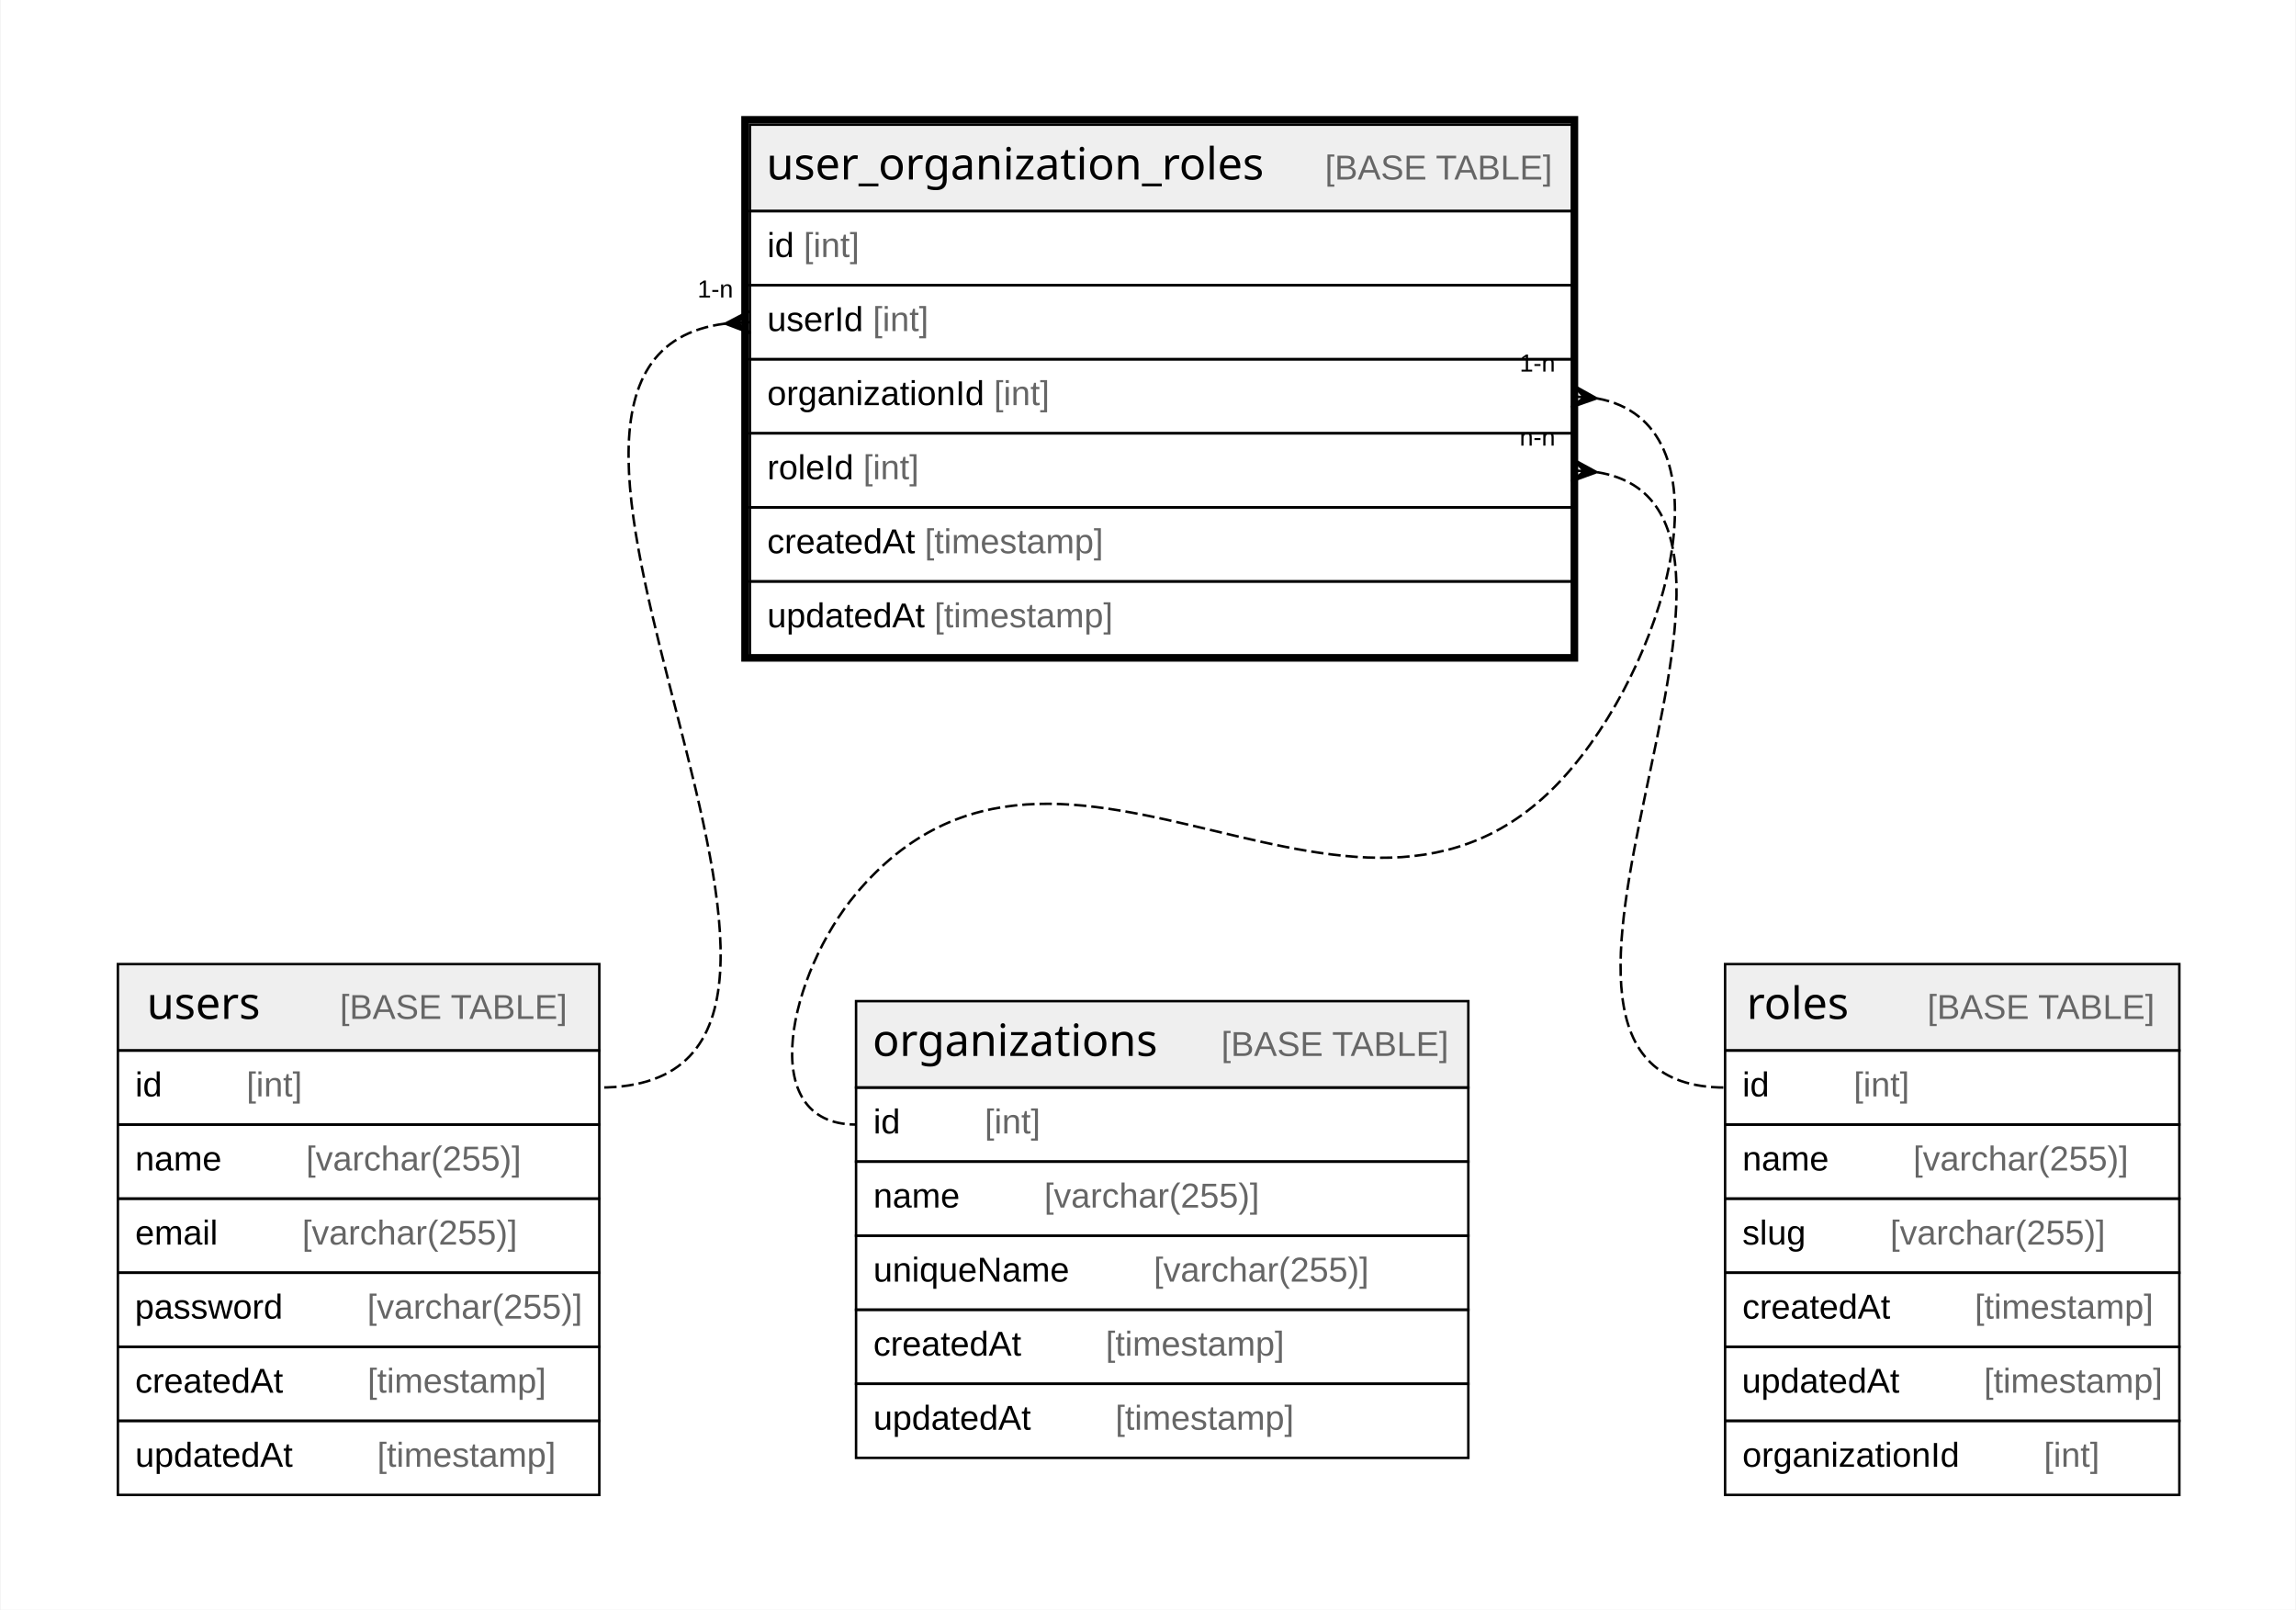
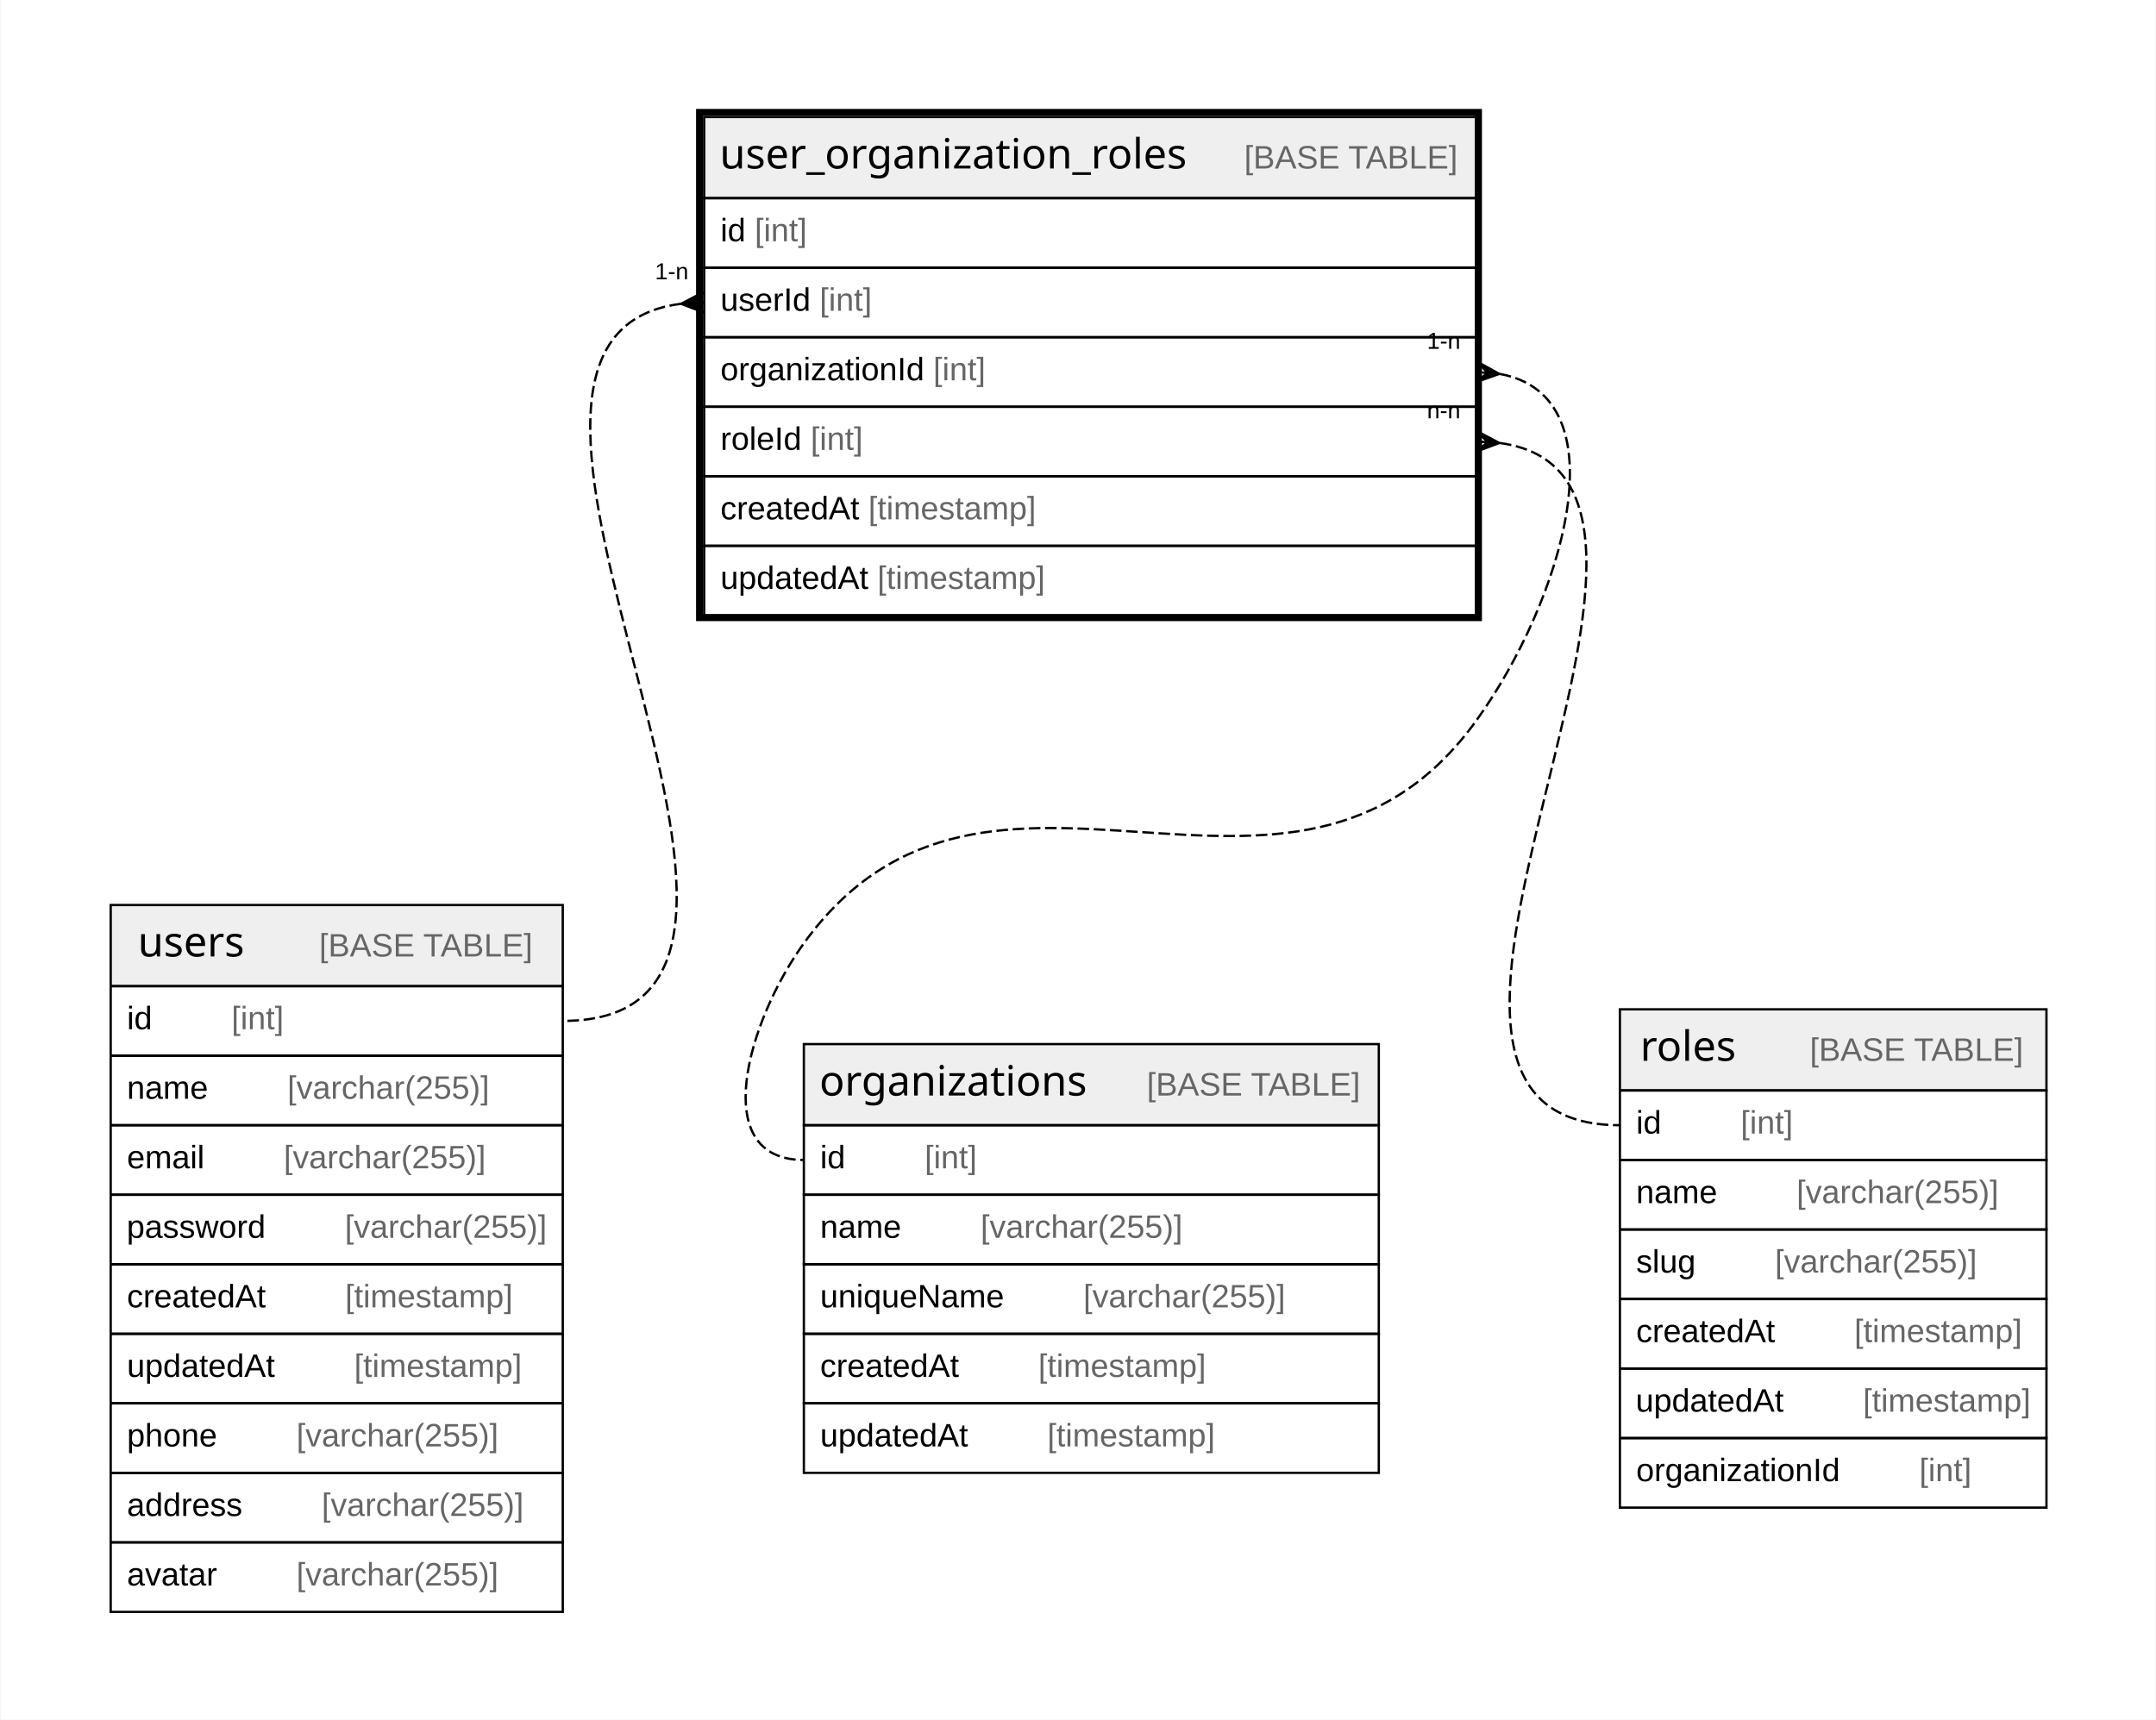
- <svg xmlns="http://www.w3.org/2000/svg" width="930pt" height="652pt" viewBox="0.00 0.00 929.50 652.00">
-   <g id="graph0" class="graph" transform="scale(1 1) rotate(0) translate(4 648)">
-     <polygon fill="#ffffff" stroke="transparent" points="-4,4 -4,-648 925.5,-648 925.5,4 -4,4" />
+ <svg xmlns="http://www.w3.org/2000/svg" width="930pt" height="742pt" viewBox="0.00 0.00 929.50 742.00">
+   <g id="graph0" class="graph" transform="scale(1 1) rotate(0) translate(4 738)">
+     <polygon fill="#ffffff" stroke="transparent" points="-4,4 -4,-738 925.5,-738 925.5,4 -4,4" />
    <g id="node1" class="node">
-       <polygon fill="#efefef" stroke="transparent" points="299.5,-562.5 299.5,-597.5 632.5,-597.5 632.5,-562.5 299.5,-562.5" />
-       <polygon fill="none" stroke="#000000" points="299.5,-562.5 299.5,-597.5 632.5,-597.5 632.5,-562.5 299.5,-562.5" />
-       <text text-anchor="start" x="306.195" y="-575.3" font-family="Arial Bold" font-size="18.00" fill="#000000">user_organization_roles</text>
-       <text text-anchor="start" x="498.237" y="-575.3" font-family="Arial" font-size="14.00" fill="#000000">    </text>
-       <text text-anchor="start" x="532.442" y="-575.3" font-family="Arial" font-size="14.00" fill="#666666">[BASE TABLE]</text>
+       <polygon fill="#efefef" stroke="transparent" points="299.5,-652.5 299.5,-687.5 632.5,-687.5 632.5,-652.5 299.5,-652.5" />
+       <polygon fill="none" stroke="#000000" points="299.5,-652.5 299.5,-687.5 632.5,-687.5 632.5,-652.5 299.5,-652.5" />
+       <text text-anchor="start" x="306.195" y="-665.3" font-family="Arial Bold" font-size="18.00" fill="#000000">user_organization_roles</text>
+       <text text-anchor="start" x="498.237" y="-665.3" font-family="Arial" font-size="14.00" fill="#000000">    </text>
+       <text text-anchor="start" x="532.442" y="-665.3" font-family="Arial" font-size="14.00" fill="#666666">[BASE TABLE]</text>
+       <polygon fill="none" stroke="#000000" points="299.5,-622.5 299.5,-652.5 632.5,-652.5 632.5,-622.5 299.5,-622.5" />
+       <text text-anchor="start" x="306.5" y="-633.9" font-family="Arial" font-size="14.00" fill="#000000">id </text>
+       <text text-anchor="start" x="321.28" y="-633.9" font-family="Arial" font-size="14.00" fill="#666666">[int]</text>
+       <polygon fill="none" stroke="#000000" points="299.5,-592.5 299.5,-622.5 632.5,-622.5 632.5,-592.5 299.5,-592.5" />
+       <text text-anchor="start" x="306.5" y="-603.9" font-family="Arial" font-size="14.00" fill="#000000">userId </text>
+       <text text-anchor="start" x="349.29" y="-603.9" font-family="Arial" font-size="14.00" fill="#666666">[int]</text>
+       <polygon fill="none" stroke="#000000" points="299.5,-562.5 299.5,-592.5 632.5,-592.5 632.5,-562.5 299.5,-562.5" />
+       <text text-anchor="start" x="306.5" y="-573.9" font-family="Arial" font-size="14.00" fill="#000000">organizationId </text>
+       <text text-anchor="start" x="398.306" y="-573.9" font-family="Arial" font-size="14.00" fill="#666666">[int]</text>
      <polygon fill="none" stroke="#000000" points="299.5,-532.5 299.5,-562.5 632.5,-562.5 632.5,-532.5 299.5,-532.5" />
-       <text text-anchor="start" x="306.5" y="-543.9" font-family="Arial" font-size="14.00" fill="#000000">id </text>
-       <text text-anchor="start" x="321.28" y="-543.9" font-family="Arial" font-size="14.00" fill="#666666">[int]</text>
+       <text text-anchor="start" x="306.5" y="-543.9" font-family="Arial" font-size="14.00" fill="#000000">roleId </text>
+       <text text-anchor="start" x="345.396" y="-543.9" font-family="Arial" font-size="14.00" fill="#666666">[int]</text>
      <polygon fill="none" stroke="#000000" points="299.5,-502.5 299.5,-532.5 632.5,-532.5 632.5,-502.5 299.5,-502.5" />
-       <text text-anchor="start" x="306.5" y="-513.9" font-family="Arial" font-size="14.00" fill="#000000">userId </text>
-       <text text-anchor="start" x="349.29" y="-513.9" font-family="Arial" font-size="14.00" fill="#666666">[int]</text>
+       <text text-anchor="start" x="306.5" y="-513.9" font-family="Arial" font-size="14.00" fill="#000000">createdAt </text>
+       <text text-anchor="start" x="370.299" y="-513.9" font-family="Arial" font-size="14.00" fill="#666666">[timestamp]</text>
      <polygon fill="none" stroke="#000000" points="299.5,-472.5 299.5,-502.5 632.5,-502.5 632.5,-472.5 299.5,-472.5" />
-       <text text-anchor="start" x="306.5" y="-483.9" font-family="Arial" font-size="14.00" fill="#000000">organizationId </text>
-       <text text-anchor="start" x="398.306" y="-483.9" font-family="Arial" font-size="14.00" fill="#666666">[int]</text>
-       <polygon fill="none" stroke="#000000" points="299.5,-442.5 299.5,-472.5 632.5,-472.5 632.5,-442.5 299.5,-442.5" />
-       <text text-anchor="start" x="306.5" y="-453.9" font-family="Arial" font-size="14.00" fill="#000000">roleId </text>
-       <text text-anchor="start" x="345.396" y="-453.9" font-family="Arial" font-size="14.00" fill="#666666">[int]</text>
-       <polygon fill="none" stroke="#000000" points="299.5,-412.5 299.5,-442.5 632.5,-442.5 632.5,-412.5 299.5,-412.5" />
-       <text text-anchor="start" x="306.5" y="-423.9" font-family="Arial" font-size="14.00" fill="#000000">createdAt </text>
-       <text text-anchor="start" x="370.299" y="-423.9" font-family="Arial" font-size="14.00" fill="#666666">[timestamp]</text>
-       <polygon fill="none" stroke="#000000" points="299.5,-382.5 299.5,-412.5 632.5,-412.5 632.5,-382.5 299.5,-382.5" />
-       <text text-anchor="start" x="306.5" y="-393.9" font-family="Arial" font-size="14.00" fill="#000000">updatedAt </text>
-       <text text-anchor="start" x="374.204" y="-393.9" font-family="Arial" font-size="14.00" fill="#666666">[timestamp]</text>
-       <polygon fill="none" stroke="#000000" stroke-width="3" points="297.5,-381.5 297.5,-599.5 633.5,-599.5 633.5,-381.5 297.5,-381.5" />
+       <text text-anchor="start" x="306.5" y="-483.9" font-family="Arial" font-size="14.00" fill="#000000">updatedAt </text>
+       <text text-anchor="start" x="374.204" y="-483.9" font-family="Arial" font-size="14.00" fill="#666666">[timestamp]</text>
+       <polygon fill="none" stroke="#000000" stroke-width="3" points="297.5,-471.5 297.5,-689.5 633.5,-689.5 633.5,-471.5 297.5,-471.5" />
    </g>
    <g id="node2" class="node">
-       <polygon fill="#efefef" stroke="transparent" points="43.5,-222.5 43.5,-257.5 238.5,-257.5 238.5,-222.5 43.5,-222.5" />
-       <polygon fill="none" stroke="#000000" points="43.5,-222.5 43.5,-257.5 238.5,-257.5 238.5,-222.5 43.5,-222.5" />
-       <text text-anchor="start" x="55.214" y="-235.3" font-family="Arial Bold" font-size="18.00" fill="#000000">users</text>
-       <text text-anchor="start" x="99.218" y="-235.3" font-family="Arial" font-size="14.00" fill="#000000">    </text>
-       <text text-anchor="start" x="133.423" y="-235.3" font-family="Arial" font-size="14.00" fill="#666666">[BASE TABLE]</text>
+       <polygon fill="#efefef" stroke="transparent" points="43.5,-312.5 43.5,-347.5 238.5,-347.5 238.5,-312.5 43.5,-312.5" />
+       <polygon fill="none" stroke="#000000" points="43.5,-312.5 43.5,-347.5 238.5,-347.5 238.5,-312.5 43.5,-312.5" />
+       <text text-anchor="start" x="55.214" y="-325.3" font-family="Arial Bold" font-size="18.00" fill="#000000">users</text>
+       <text text-anchor="start" x="99.218" y="-325.3" font-family="Arial" font-size="14.00" fill="#000000">    </text>
+       <text text-anchor="start" x="133.423" y="-325.3" font-family="Arial" font-size="14.00" fill="#666666">[BASE TABLE]</text>
+       <polygon fill="none" stroke="#000000" points="43.5,-282.5 43.5,-312.5 238.5,-312.5 238.5,-282.5 43.5,-282.5" />
+       <text text-anchor="start" x="50.5" y="-293.9" font-family="Arial" font-size="14.00" fill="#000000">id    </text>
+       <text text-anchor="start" x="95.594" y="-293.9" font-family="Arial" font-size="14.00" fill="#666666">[int]</text>
+       <polygon fill="none" stroke="#000000" points="43.5,-252.5 43.5,-282.5 238.5,-282.5 238.5,-252.5 43.5,-252.5" />
+       <text text-anchor="start" x="50.5" y="-263.9" font-family="Arial" font-size="14.00" fill="#000000">name    </text>
+       <text text-anchor="start" x="119.713" y="-263.9" font-family="Arial" font-size="14.00" fill="#666666">[varchar(255)]</text>
+       <polygon fill="none" stroke="#000000" points="43.5,-222.5 43.5,-252.5 238.5,-252.5 238.5,-222.5 43.5,-222.5" />
+       <text text-anchor="start" x="50.5" y="-233.9" font-family="Arial" font-size="14.00" fill="#000000">email    </text>
+       <text text-anchor="start" x="118.144" y="-233.9" font-family="Arial" font-size="14.00" fill="#666666">[varchar(255)]</text>
      <polygon fill="none" stroke="#000000" points="43.5,-192.5 43.5,-222.5 238.5,-222.5 238.5,-192.5 43.5,-192.5" />
-       <text text-anchor="start" x="50.5" y="-203.9" font-family="Arial" font-size="14.00" fill="#000000">id    </text>
-       <text text-anchor="start" x="95.594" y="-203.9" font-family="Arial" font-size="14.00" fill="#666666">[int]</text>
+       <text text-anchor="start" x="50.389" y="-203.9" font-family="Arial" font-size="14.00" fill="#000000">password    </text>
+       <text text-anchor="start" x="144.492" y="-203.9" font-family="Arial" font-size="14.00" fill="#666666">[varchar(255)]</text>
      <polygon fill="none" stroke="#000000" points="43.5,-162.5 43.5,-192.5 238.5,-192.5 238.5,-162.5 43.5,-162.5" />
-       <text text-anchor="start" x="50.5" y="-173.9" font-family="Arial" font-size="14.00" fill="#000000">name    </text>
-       <text text-anchor="start" x="119.713" y="-173.9" font-family="Arial" font-size="14.00" fill="#666666">[varchar(255)]</text>
+       <text text-anchor="start" x="50.5" y="-173.9" font-family="Arial" font-size="14.00" fill="#000000">createdAt    </text>
+       <text text-anchor="start" x="144.614" y="-173.9" font-family="Arial" font-size="14.00" fill="#666666">[timestamp]</text>
      <polygon fill="none" stroke="#000000" points="43.5,-132.5 43.5,-162.5 238.5,-162.5 238.5,-132.5 43.5,-132.5" />
-       <text text-anchor="start" x="50.5" y="-143.9" font-family="Arial" font-size="14.00" fill="#000000">email    </text>
-       <text text-anchor="start" x="118.144" y="-143.9" font-family="Arial" font-size="14.00" fill="#666666">[varchar(255)]</text>
+       <text text-anchor="start" x="50.5" y="-143.9" font-family="Arial" font-size="14.00" fill="#000000">updatedAt    </text>
+       <text text-anchor="start" x="148.518" y="-143.9" font-family="Arial" font-size="14.00" fill="#666666">[timestamp]</text>
      <polygon fill="none" stroke="#000000" points="43.5,-102.5 43.5,-132.5 238.5,-132.5 238.5,-102.5 43.5,-102.5" />
-       <text text-anchor="start" x="50.389" y="-113.9" font-family="Arial" font-size="14.00" fill="#000000">password    </text>
-       <text text-anchor="start" x="144.492" y="-113.9" font-family="Arial" font-size="14.00" fill="#666666">[varchar(255)]</text>
+       <text text-anchor="start" x="50.5" y="-113.9" font-family="Arial" font-size="14.00" fill="#000000">phone    </text>
+       <text text-anchor="start" x="123.618" y="-113.9" font-family="Arial" font-size="14.00" fill="#666666">[varchar(255)]</text>
      <polygon fill="none" stroke="#000000" points="43.5,-72.5 43.5,-102.5 238.5,-102.5 238.5,-72.5 43.5,-72.5" />
-       <text text-anchor="start" x="50.5" y="-83.9" font-family="Arial" font-size="14.00" fill="#000000">createdAt    </text>
-       <text text-anchor="start" x="144.614" y="-83.9" font-family="Arial" font-size="14.00" fill="#666666">[timestamp]</text>
+       <text text-anchor="start" x="50.5" y="-83.9" font-family="Arial" font-size="14.00" fill="#000000">address    </text>
+       <text text-anchor="start" x="134.496" y="-83.9" font-family="Arial" font-size="14.00" fill="#666666">[varchar(255)]</text>
      <polygon fill="none" stroke="#000000" points="43.5,-42.5 43.5,-72.5 238.5,-72.5 238.5,-42.5 43.5,-42.5" />
-       <text text-anchor="start" x="50.5" y="-53.9" font-family="Arial" font-size="14.00" fill="#000000">updatedAt    </text>
-       <text text-anchor="start" x="148.518" y="-53.9" font-family="Arial" font-size="14.00" fill="#666666">[timestamp]</text>
+       <text text-anchor="start" x="50.5" y="-53.9" font-family="Arial" font-size="14.00" fill="#000000">avatar    </text>
+       <text text-anchor="start" x="123.604" y="-53.9" font-family="Arial" font-size="14.00" fill="#666666">[varchar(255)]</text>
    </g>
    <g id="edge1" class="edge">
-       <path fill="none" stroke="#000000" stroke-dasharray="5,2" d="M289.489,-516.911C170.012,-501.958 375.354,-207.5 238.5,-207.5" />
-       <polygon fill="#000000" stroke="#000000" points="289.517,-516.912 299.236,-521.992 294.509,-517.206 299.5,-517.5 299.5,-517.5 299.5,-517.5 294.509,-517.206 299.764,-513.008 289.517,-516.912 289.517,-516.912" />
-       <text text-anchor="start" x="278.276" y="-527.5" font-family="Arial" font-size="10.00" fill="#000000">1-n</text>
+       <path fill="none" stroke="#000000" stroke-dasharray="5,2" d="M289.489,-606.911C170.012,-591.958 375.354,-297.5 238.5,-297.5" />
+       <polygon fill="#000000" stroke="#000000" points="289.517,-606.912 299.236,-611.992 294.509,-607.206 299.5,-607.5 299.5,-607.5 299.5,-607.5 294.509,-607.206 299.764,-603.008 289.517,-606.912 289.517,-606.912" />
+       <text text-anchor="start" x="278.276" y="-617.5" font-family="Arial" font-size="10.00" fill="#000000">1-n</text>
    </g>
    <g id="node3" class="node">
-       <polygon fill="#efefef" stroke="transparent" points="342.5,-207.5 342.5,-242.5 590.5,-242.5 590.5,-207.5 342.5,-207.5" />
-       <polygon fill="none" stroke="#000000" points="342.5,-207.5 342.5,-242.5 590.5,-242.5 590.5,-207.5 342.5,-207.5" />
-       <text text-anchor="start" x="349.203" y="-220.3" font-family="Arial Bold" font-size="18.00" fill="#000000">organizations</text>
-       <text text-anchor="start" x="456.229" y="-220.3" font-family="Arial" font-size="14.00" fill="#000000">    </text>
-       <text text-anchor="start" x="490.434" y="-220.3" font-family="Arial" font-size="14.00" fill="#666666">[BASE TABLE]</text>
-       <polygon fill="none" stroke="#000000" points="342.5,-177.5 342.5,-207.5 590.5,-207.5 590.5,-177.5 342.5,-177.5" />
-       <text text-anchor="start" x="349.5" y="-188.9" font-family="Arial" font-size="14.00" fill="#000000">id    </text>
-       <text text-anchor="start" x="394.594" y="-188.9" font-family="Arial" font-size="14.00" fill="#666666">[int]</text>
-       <polygon fill="none" stroke="#000000" points="342.5,-147.5 342.5,-177.5 590.5,-177.5 590.5,-147.5 342.5,-147.5" />
-       <text text-anchor="start" x="349.5" y="-158.9" font-family="Arial" font-size="14.00" fill="#000000">name    </text>
-       <text text-anchor="start" x="418.713" y="-158.9" font-family="Arial" font-size="14.00" fill="#666666">[varchar(255)]</text>
-       <polygon fill="none" stroke="#000000" points="342.5,-117.5 342.5,-147.5 590.5,-147.5 590.5,-117.5 342.5,-117.5" />
-       <text text-anchor="start" x="349.5" y="-128.9" font-family="Arial" font-size="14.00" fill="#000000">uniqueName    </text>
-       <text text-anchor="start" x="463.057" y="-128.9" font-family="Arial" font-size="14.00" fill="#666666">[varchar(255)]</text>
-       <polygon fill="none" stroke="#000000" points="342.5,-87.5 342.5,-117.5 590.5,-117.5 590.5,-87.5 342.5,-87.5" />
-       <text text-anchor="start" x="349.5" y="-98.9" font-family="Arial" font-size="14.00" fill="#000000">createdAt    </text>
-       <text text-anchor="start" x="443.614" y="-98.9" font-family="Arial" font-size="14.00" fill="#666666">[timestamp]</text>
-       <polygon fill="none" stroke="#000000" points="342.5,-57.5 342.5,-87.5 590.5,-87.5 590.5,-57.5 342.5,-57.5" />
-       <text text-anchor="start" x="349.5" y="-68.9" font-family="Arial" font-size="14.00" fill="#000000">updatedAt    </text>
-       <text text-anchor="start" x="447.518" y="-68.9" font-family="Arial" font-size="14.00" fill="#666666">[timestamp]</text>
+       <polygon fill="#efefef" stroke="transparent" points="342.5,-252.5 342.5,-287.5 590.5,-287.5 590.5,-252.5 342.5,-252.5" />
+       <polygon fill="none" stroke="#000000" points="342.5,-252.5 342.5,-287.5 590.5,-287.5 590.5,-252.5 342.5,-252.5" />
+       <text text-anchor="start" x="349.203" y="-265.3" font-family="Arial Bold" font-size="18.00" fill="#000000">organizations</text>
+       <text text-anchor="start" x="456.229" y="-265.3" font-family="Arial" font-size="14.00" fill="#000000">    </text>
+       <text text-anchor="start" x="490.434" y="-265.3" font-family="Arial" font-size="14.00" fill="#666666">[BASE TABLE]</text>
+       <polygon fill="none" stroke="#000000" points="342.5,-222.5 342.5,-252.5 590.5,-252.5 590.5,-222.5 342.5,-222.5" />
+       <text text-anchor="start" x="349.5" y="-233.9" font-family="Arial" font-size="14.00" fill="#000000">id    </text>
+       <text text-anchor="start" x="394.594" y="-233.9" font-family="Arial" font-size="14.00" fill="#666666">[int]</text>
+       <polygon fill="none" stroke="#000000" points="342.5,-192.5 342.5,-222.5 590.5,-222.5 590.5,-192.5 342.5,-192.5" />
+       <text text-anchor="start" x="349.5" y="-203.9" font-family="Arial" font-size="14.00" fill="#000000">name    </text>
+       <text text-anchor="start" x="418.713" y="-203.9" font-family="Arial" font-size="14.00" fill="#666666">[varchar(255)]</text>
+       <polygon fill="none" stroke="#000000" points="342.5,-162.5 342.5,-192.5 590.5,-192.5 590.5,-162.5 342.5,-162.5" />
+       <text text-anchor="start" x="349.5" y="-173.9" font-family="Arial" font-size="14.00" fill="#000000">uniqueName    </text>
+       <text text-anchor="start" x="463.057" y="-173.9" font-family="Arial" font-size="14.00" fill="#666666">[varchar(255)]</text>
+       <polygon fill="none" stroke="#000000" points="342.5,-132.5 342.5,-162.5 590.5,-162.5 590.5,-132.5 342.5,-132.5" />
+       <text text-anchor="start" x="349.5" y="-143.9" font-family="Arial" font-size="14.00" fill="#000000">createdAt    </text>
+       <text text-anchor="start" x="443.614" y="-143.9" font-family="Arial" font-size="14.00" fill="#666666">[timestamp]</text>
+       <polygon fill="none" stroke="#000000" points="342.5,-102.5 342.5,-132.5 590.5,-132.5 590.5,-102.5 342.5,-102.5" />
+       <text text-anchor="start" x="349.5" y="-113.9" font-family="Arial" font-size="14.00" fill="#000000">updatedAt    </text>
+       <text text-anchor="start" x="447.518" y="-113.9" font-family="Arial" font-size="14.00" fill="#666666">[timestamp]</text>
    </g>
    <g id="edge2" class="edge">
-       <path fill="none" stroke="#000000" stroke-dasharray="5,2" d="M642.671,-486.633C696.72,-476.786 673.155,-385.428 632.5,-337 548.358,-236.769 426.642,-386.231 342.5,-286 315.781,-254.173 300.944,-192.5 342.5,-192.5" />
-       <polygon fill="#000000" stroke="#000000" points="642.464,-486.651 632.118,-483.016 637.482,-487.075 632.5,-487.5 632.5,-487.5 632.5,-487.5 637.482,-487.075 632.882,-491.984 642.464,-486.651 642.464,-486.651" />
-       <text text-anchor="start" x="611.277" y="-497.5" font-family="Arial" font-size="10.00" fill="#000000">1-n</text>
+       <path fill="none" stroke="#000000" stroke-dasharray="5,2" d="M642.639,-576.659C696.323,-567.095 669.525,-478.257 632.5,-427 553.001,-316.942 421.999,-441.058 342.5,-331 318.167,-297.314 300.944,-237.5 342.5,-237.5" />
+       <polygon fill="#000000" stroke="#000000" points="642.466,-576.673 632.128,-573.015 637.483,-577.087 632.5,-577.5 632.5,-577.5 632.5,-577.5 637.483,-577.087 632.872,-581.985 642.466,-576.673 642.466,-576.673" />
+       <text text-anchor="start" x="611.277" y="-587.5" font-family="Arial" font-size="10.00" fill="#000000">1-n</text>
    </g>
    <g id="node4" class="node">
-       <polygon fill="#efefef" stroke="transparent" points="694.5,-222.5 694.5,-257.5 878.5,-257.5 878.5,-222.5 694.5,-222.5" />
-       <polygon fill="none" stroke="#000000" points="694.5,-222.5 694.5,-257.5 878.5,-257.5 878.5,-222.5 694.5,-222.5" />
-       <text text-anchor="start" x="703.217" y="-235.3" font-family="Arial Bold" font-size="18.00" fill="#000000">roles</text>
-       <text text-anchor="start" x="742.215" y="-235.3" font-family="Arial" font-size="14.00" fill="#000000">    </text>
-       <text text-anchor="start" x="776.42" y="-235.3" font-family="Arial" font-size="14.00" fill="#666666">[BASE TABLE]</text>
-       <polygon fill="none" stroke="#000000" points="694.5,-192.5 694.5,-222.5 878.5,-222.5 878.5,-192.5 694.5,-192.5" />
-       <text text-anchor="start" x="701.5" y="-203.9" font-family="Arial" font-size="14.00" fill="#000000">id    </text>
-       <text text-anchor="start" x="746.594" y="-203.9" font-family="Arial" font-size="14.00" fill="#666666">[int]</text>
-       <polygon fill="none" stroke="#000000" points="694.5,-162.5 694.5,-192.5 878.5,-192.5 878.5,-162.5 694.5,-162.5" />
-       <text text-anchor="start" x="701.5" y="-173.9" font-family="Arial" font-size="14.00" fill="#000000">name    </text>
-       <text text-anchor="start" x="770.713" y="-173.9" font-family="Arial" font-size="14.00" fill="#666666">[varchar(255)]</text>
-       <polygon fill="none" stroke="#000000" points="694.5,-132.5 694.5,-162.5 878.5,-162.5 878.5,-132.5 694.5,-132.5" />
-       <text text-anchor="start" x="701.5" y="-143.9" font-family="Arial" font-size="14.00" fill="#000000">slug    </text>
-       <text text-anchor="start" x="761.377" y="-143.9" font-family="Arial" font-size="14.00" fill="#666666">[varchar(255)]</text>
-       <polygon fill="none" stroke="#000000" points="694.5,-102.5 694.5,-132.5 878.5,-132.5 878.5,-102.5 694.5,-102.5" />
-       <text text-anchor="start" x="701.5" y="-113.9" font-family="Arial" font-size="14.00" fill="#000000">createdAt    </text>
-       <text text-anchor="start" x="795.614" y="-113.9" font-family="Arial" font-size="14.00" fill="#666666">[timestamp]</text>
-       <polygon fill="none" stroke="#000000" points="694.5,-72.5 694.5,-102.5 878.5,-102.5 878.5,-72.5 694.5,-72.5" />
-       <text text-anchor="start" x="701.322" y="-83.9" font-family="Arial" font-size="14.00" fill="#000000">updatedAt    </text>
-       <text text-anchor="start" x="799.34" y="-83.9" font-family="Arial" font-size="14.00" fill="#666666">[timestamp]</text>
-       <polygon fill="none" stroke="#000000" points="694.5,-42.5 694.5,-72.5 878.5,-72.5 878.5,-42.5 694.5,-42.5" />
-       <text text-anchor="start" x="701.5" y="-53.9" font-family="Arial" font-size="14.00" fill="#000000">organizationId    </text>
-       <text text-anchor="start" x="823.621" y="-53.9" font-family="Arial" font-size="14.00" fill="#666666">[int]</text>
+       <polygon fill="#efefef" stroke="transparent" points="694.5,-267.5 694.5,-302.5 878.5,-302.5 878.5,-267.5 694.5,-267.5" />
+       <polygon fill="none" stroke="#000000" points="694.5,-267.5 694.5,-302.5 878.5,-302.5 878.5,-267.5 694.5,-267.5" />
+       <text text-anchor="start" x="703.217" y="-280.3" font-family="Arial Bold" font-size="18.00" fill="#000000">roles</text>
+       <text text-anchor="start" x="742.215" y="-280.3" font-family="Arial" font-size="14.00" fill="#000000">    </text>
+       <text text-anchor="start" x="776.42" y="-280.3" font-family="Arial" font-size="14.00" fill="#666666">[BASE TABLE]</text>
+       <polygon fill="none" stroke="#000000" points="694.5,-237.5 694.5,-267.5 878.5,-267.5 878.5,-237.5 694.5,-237.5" />
+       <text text-anchor="start" x="701.5" y="-248.9" font-family="Arial" font-size="14.00" fill="#000000">id    </text>
+       <text text-anchor="start" x="746.594" y="-248.9" font-family="Arial" font-size="14.00" fill="#666666">[int]</text>
+       <polygon fill="none" stroke="#000000" points="694.5,-207.5 694.5,-237.5 878.5,-237.5 878.5,-207.5 694.5,-207.5" />
+       <text text-anchor="start" x="701.5" y="-218.9" font-family="Arial" font-size="14.00" fill="#000000">name    </text>
+       <text text-anchor="start" x="770.713" y="-218.9" font-family="Arial" font-size="14.00" fill="#666666">[varchar(255)]</text>
+       <polygon fill="none" stroke="#000000" points="694.5,-177.5 694.5,-207.5 878.5,-207.5 878.5,-177.5 694.5,-177.5" />
+       <text text-anchor="start" x="701.5" y="-188.9" font-family="Arial" font-size="14.00" fill="#000000">slug    </text>
+       <text text-anchor="start" x="761.377" y="-188.9" font-family="Arial" font-size="14.00" fill="#666666">[varchar(255)]</text>
+       <polygon fill="none" stroke="#000000" points="694.5,-147.5 694.5,-177.5 878.5,-177.5 878.5,-147.5 694.5,-147.5" />
+       <text text-anchor="start" x="701.5" y="-158.9" font-family="Arial" font-size="14.00" fill="#000000">createdAt    </text>
+       <text text-anchor="start" x="795.614" y="-158.9" font-family="Arial" font-size="14.00" fill="#666666">[timestamp]</text>
+       <polygon fill="none" stroke="#000000" points="694.5,-117.5 694.5,-147.5 878.5,-147.5 878.5,-117.5 694.5,-117.5" />
+       <text text-anchor="start" x="701.322" y="-128.9" font-family="Arial" font-size="14.00" fill="#000000">updatedAt    </text>
+       <text text-anchor="start" x="799.34" y="-128.9" font-family="Arial" font-size="14.00" fill="#666666">[timestamp]</text>
+       <polygon fill="none" stroke="#000000" points="694.5,-87.5 694.5,-117.5 878.5,-117.5 878.5,-87.5 694.5,-87.5" />
+       <text text-anchor="start" x="701.5" y="-98.9" font-family="Arial" font-size="14.00" fill="#000000">organizationId    </text>
+       <text text-anchor="start" x="823.621" y="-98.9" font-family="Arial" font-size="14.00" fill="#666666">[int]</text>
    </g>
    <g id="edge3" class="edge">
-       <path fill="none" stroke="#000000" stroke-dasharray="5,2" d="M642.71,-456.738C736.509,-441.646 583.712,-207.5 694.5,-207.5" />
-       <polygon fill="#000000" stroke="#000000" points="642.472,-456.755 632.165,-453.012 637.486,-457.128 632.5,-457.5 632.5,-457.5 632.5,-457.5 637.486,-457.128 632.835,-461.988 642.472,-456.755 642.472,-456.755" />
-       <text text-anchor="start" x="611.277" y="-467.5" font-family="Arial" font-size="10.00" fill="#000000">n-n</text>
+       <path fill="none" stroke="#000000" stroke-dasharray="5,2" d="M642.742,-546.85C755.467,-531.588 564.188,-252.5 694.5,-252.5" />
+       <polygon fill="#000000" stroke="#000000" points="642.48,-546.867 632.215,-543.009 637.49,-547.183 632.5,-547.5 632.5,-547.5 632.5,-547.5 637.49,-547.183 632.785,-551.991 642.48,-546.867 642.48,-546.867" />
+       <text text-anchor="start" x="611.277" y="-557.5" font-family="Arial" font-size="10.00" fill="#000000">n-n</text>
    </g>
  </g>
</svg>
